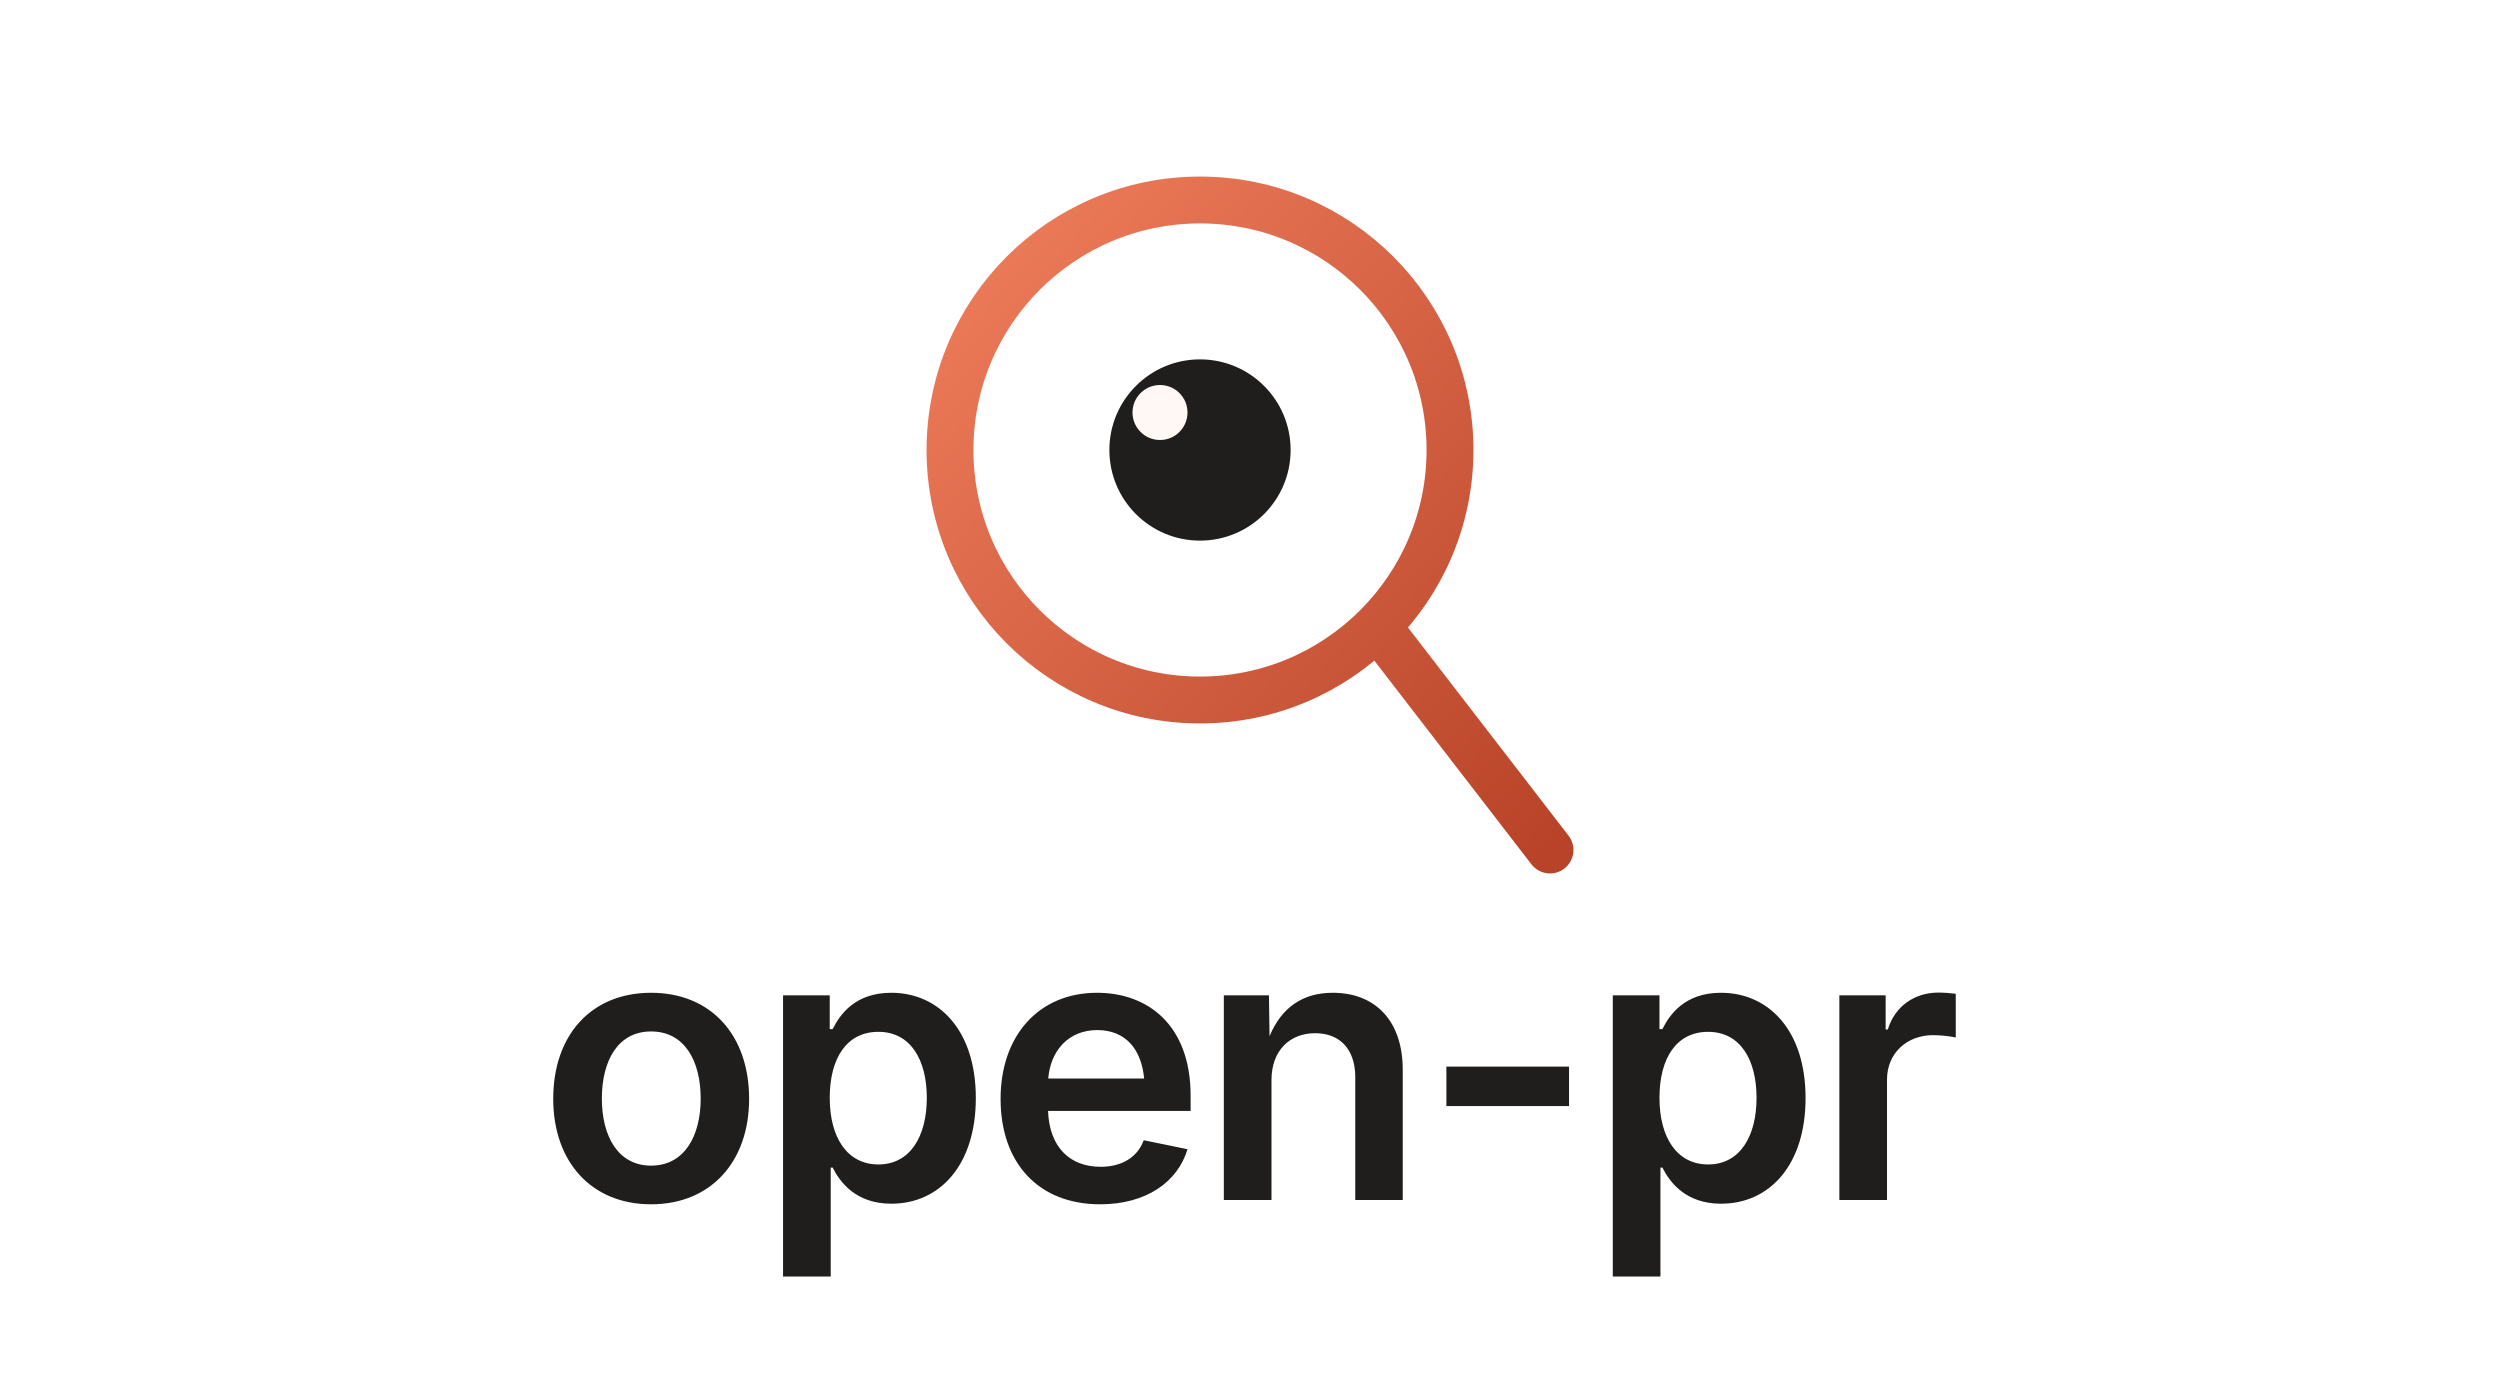
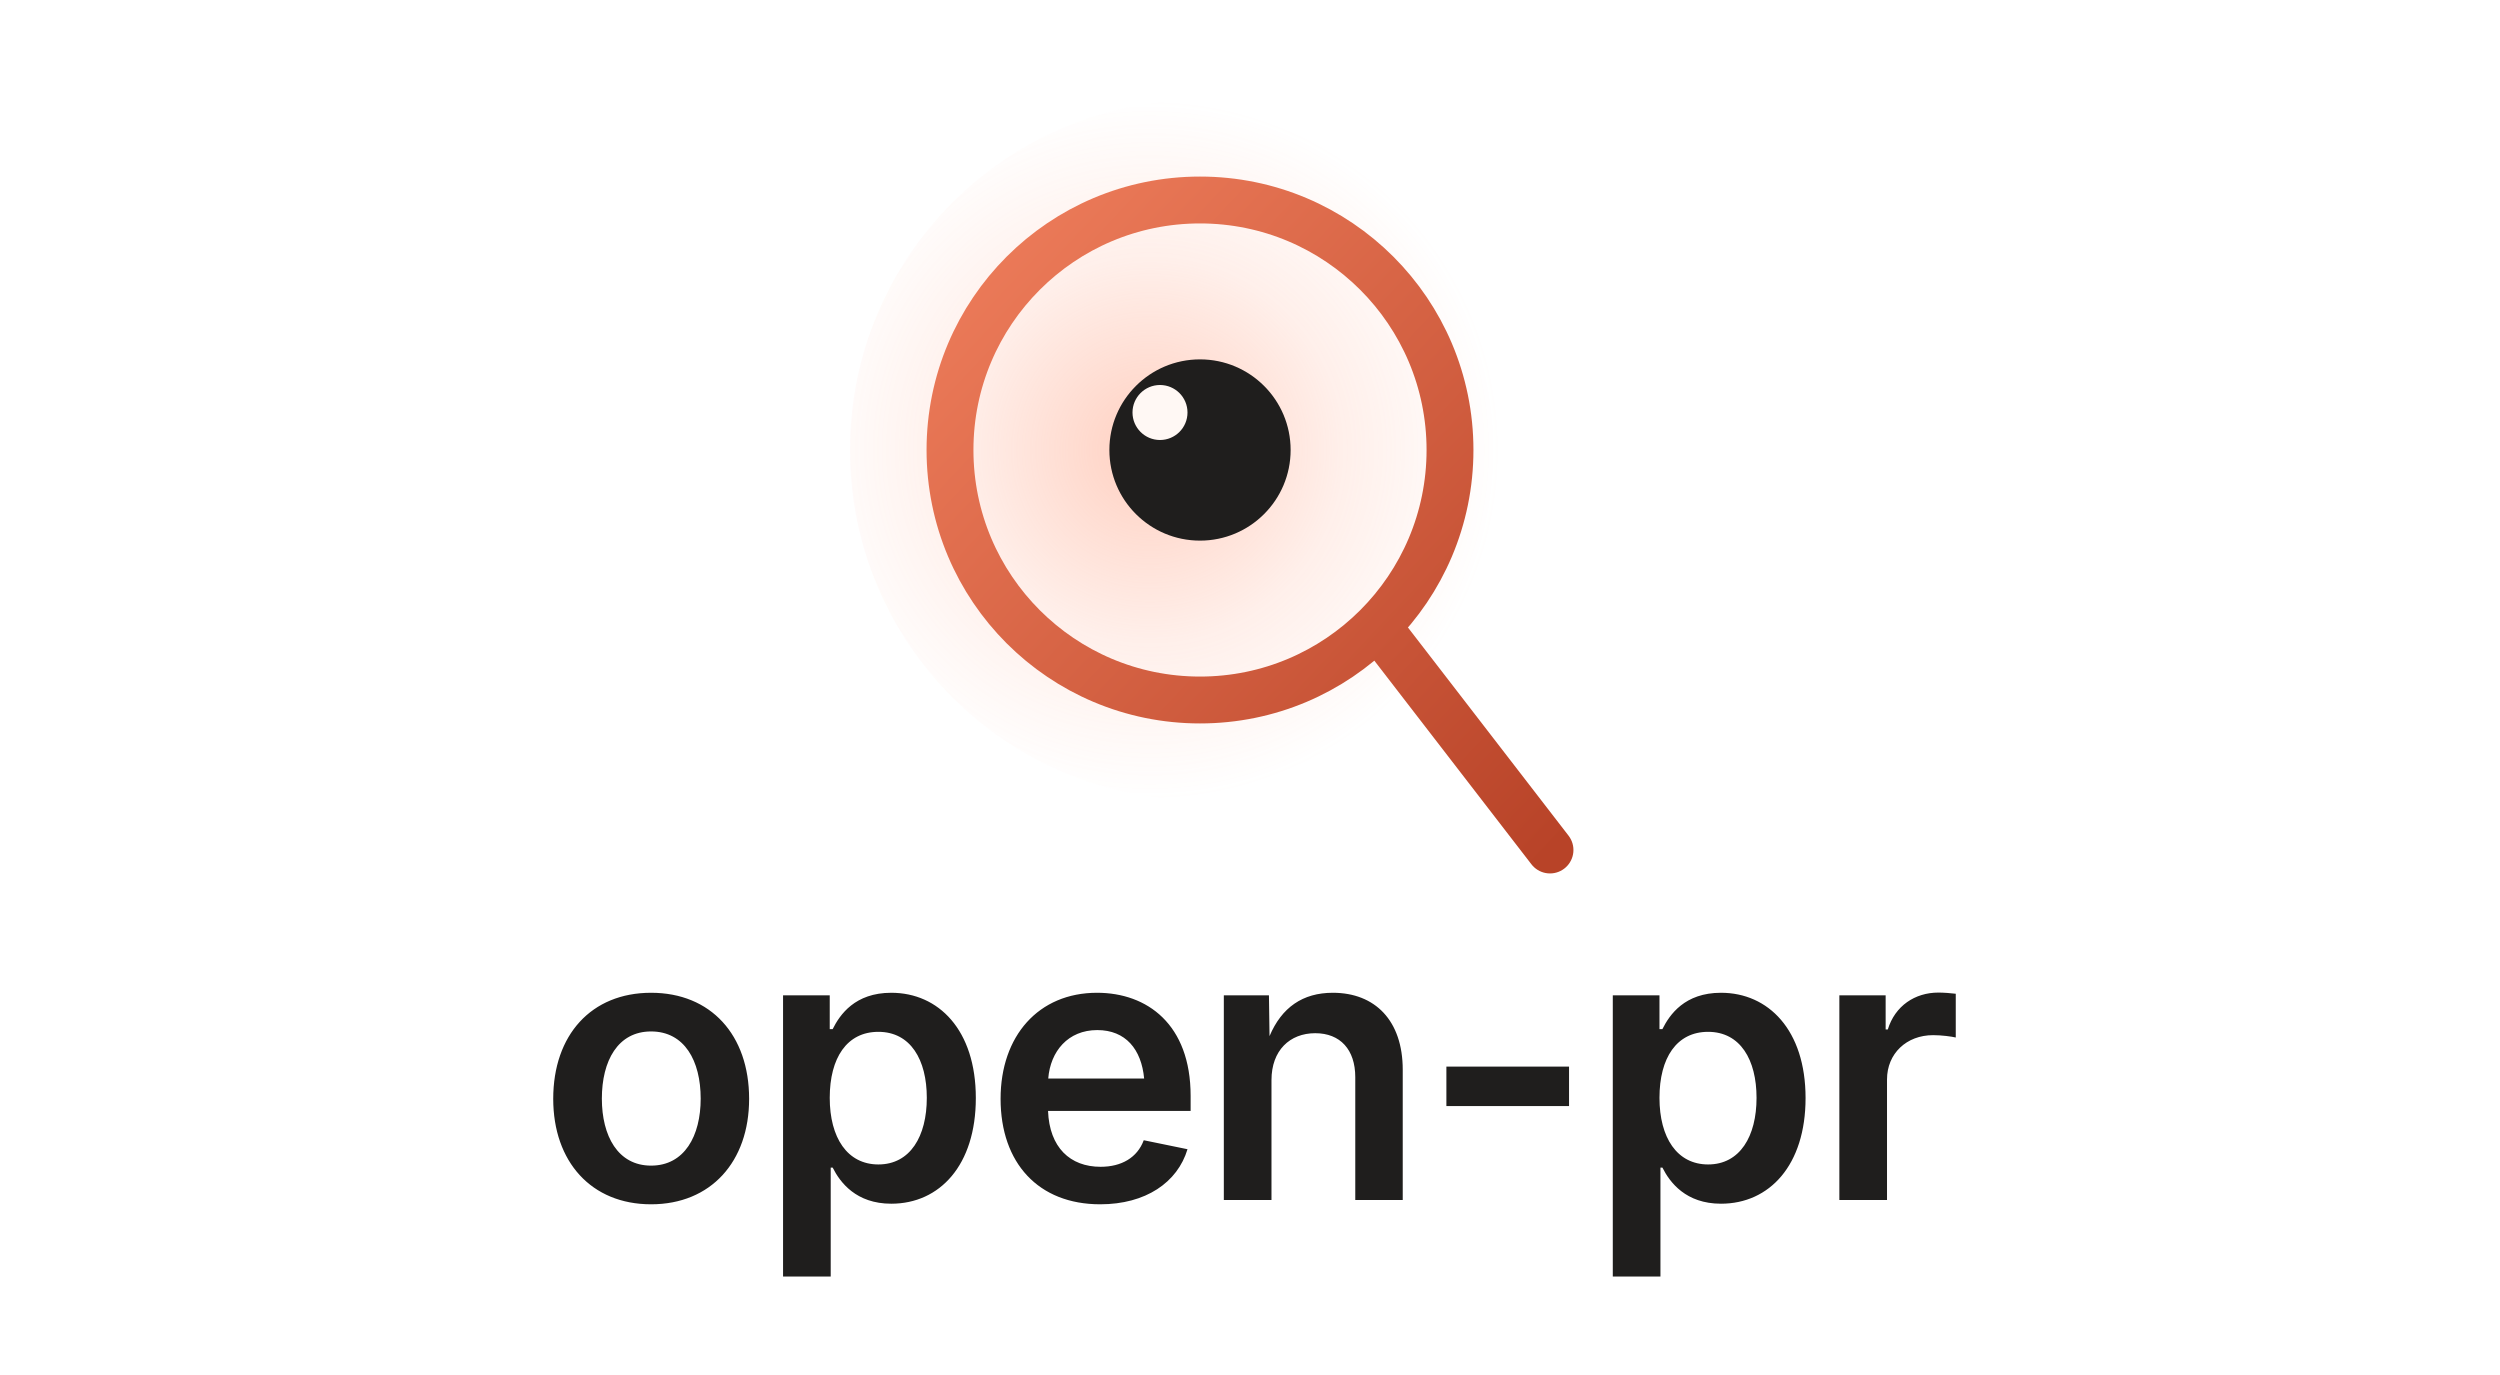
<svg xmlns="http://www.w3.org/2000/svg" viewBox="0 0 200 110" role="img" aria-label="Open PullRequest">
  <defs>
    <linearGradient id="accent" x1="64" y1="4" x2="130" y2="66" gradientUnits="userSpaceOnUse">
      <stop stop-color="#FF8F6B" />
      <stop offset="1" stop-color="#B84328" />
    </linearGradient>
+     <radialGradient id="glow" cx="96" cy="36" r="28" gradientUnits="userSpaceOnUse">
+       <stop stop-color="#FF8F6B" stop-opacity=".42" />
+       <stop offset=".55" stop-color="#FF8F6B" stop-opacity=".14" />
+       <stop offset="1" stop-color="#FF8F6B" stop-opacity="0" />
+     </radialGradient>
  </defs>
  <g transform="translate(-4 0)">
+     <circle cx="100" cy="36" r="28" fill="url(#glow)" />
    <circle cx="100" cy="36" r="20" fill="none" stroke="url(#accent)" stroke-width="3.75" />
    <circle cx="100" cy="36" r="7.25" fill="#1F1E1D" />
    <circle cx="96.8" cy="33" r="2.2" fill="#FFF8F4" />
    <path d="M114.5 50.5 128 68" fill="none" stroke="url(#accent)" stroke-width="3.75" stroke-linecap="round" />
  </g>
  <text x="100" y="96" text-anchor="middle" font-family="Inter, 'SF Pro Display', 'Helvetica Neue', Arial, sans-serif" font-size="30" font-weight="600" fill="#1F1E1D" letter-spacing="-0.6">open-pr</text>
</svg>
